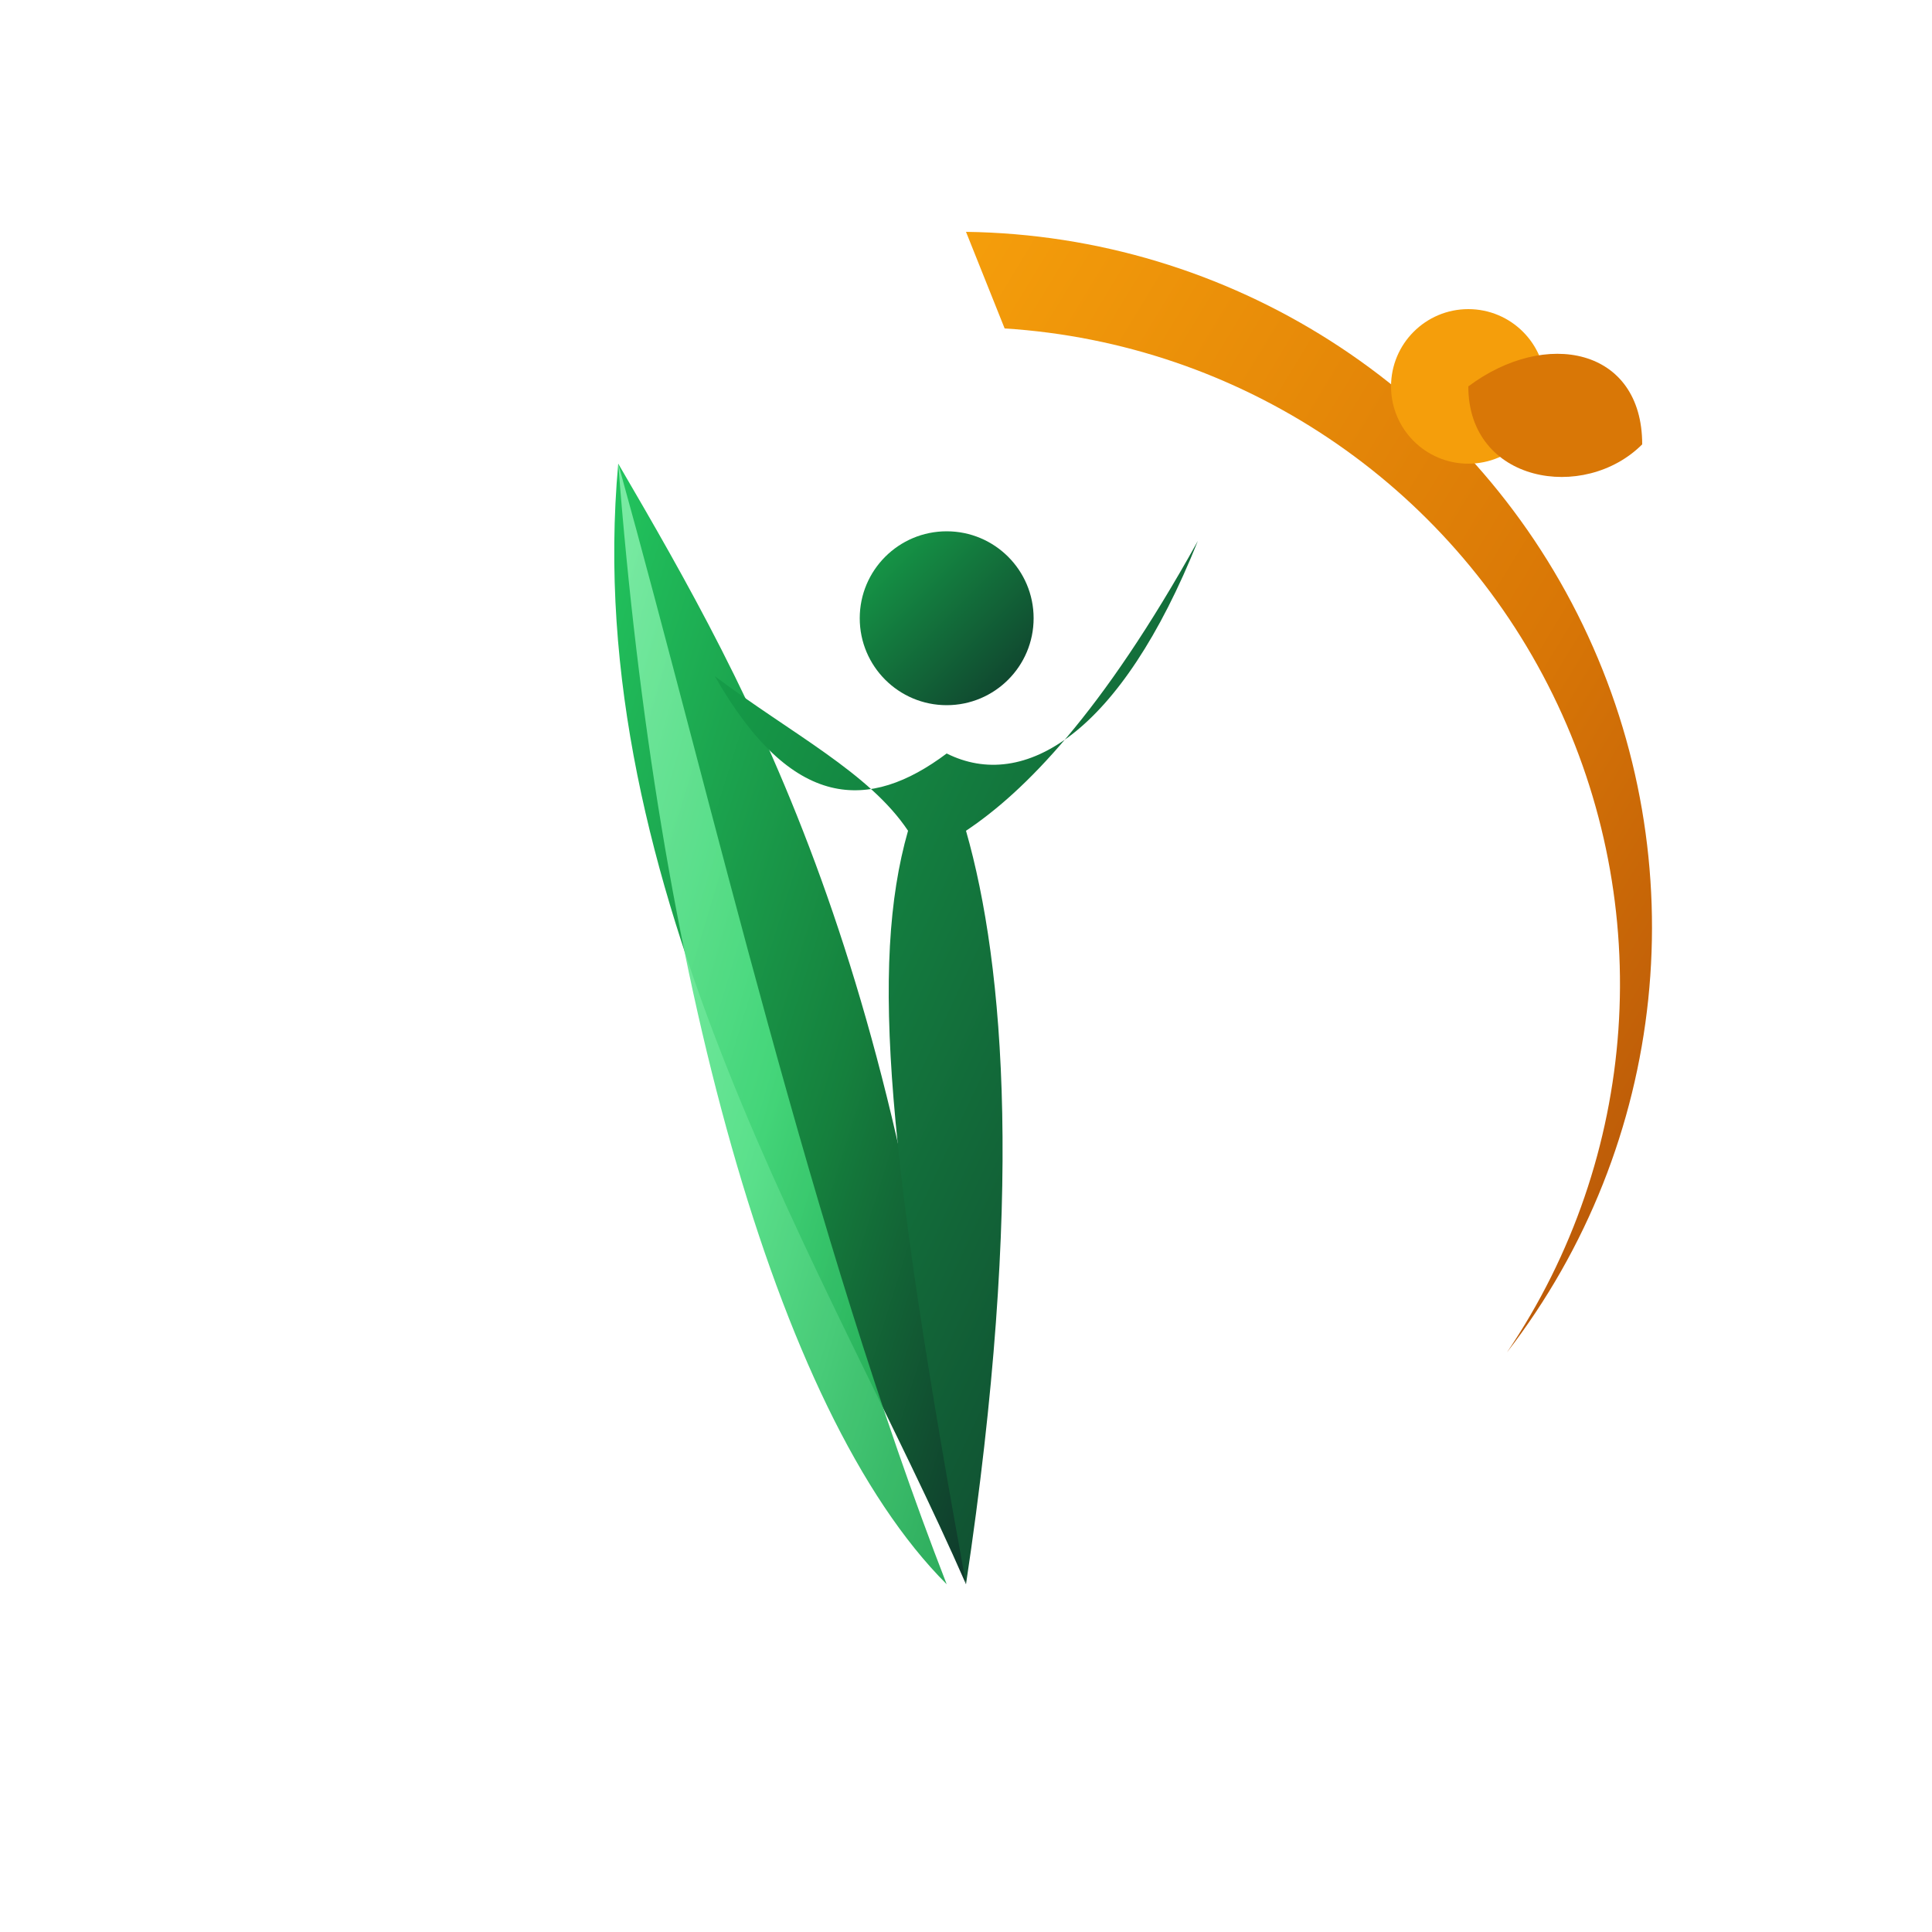
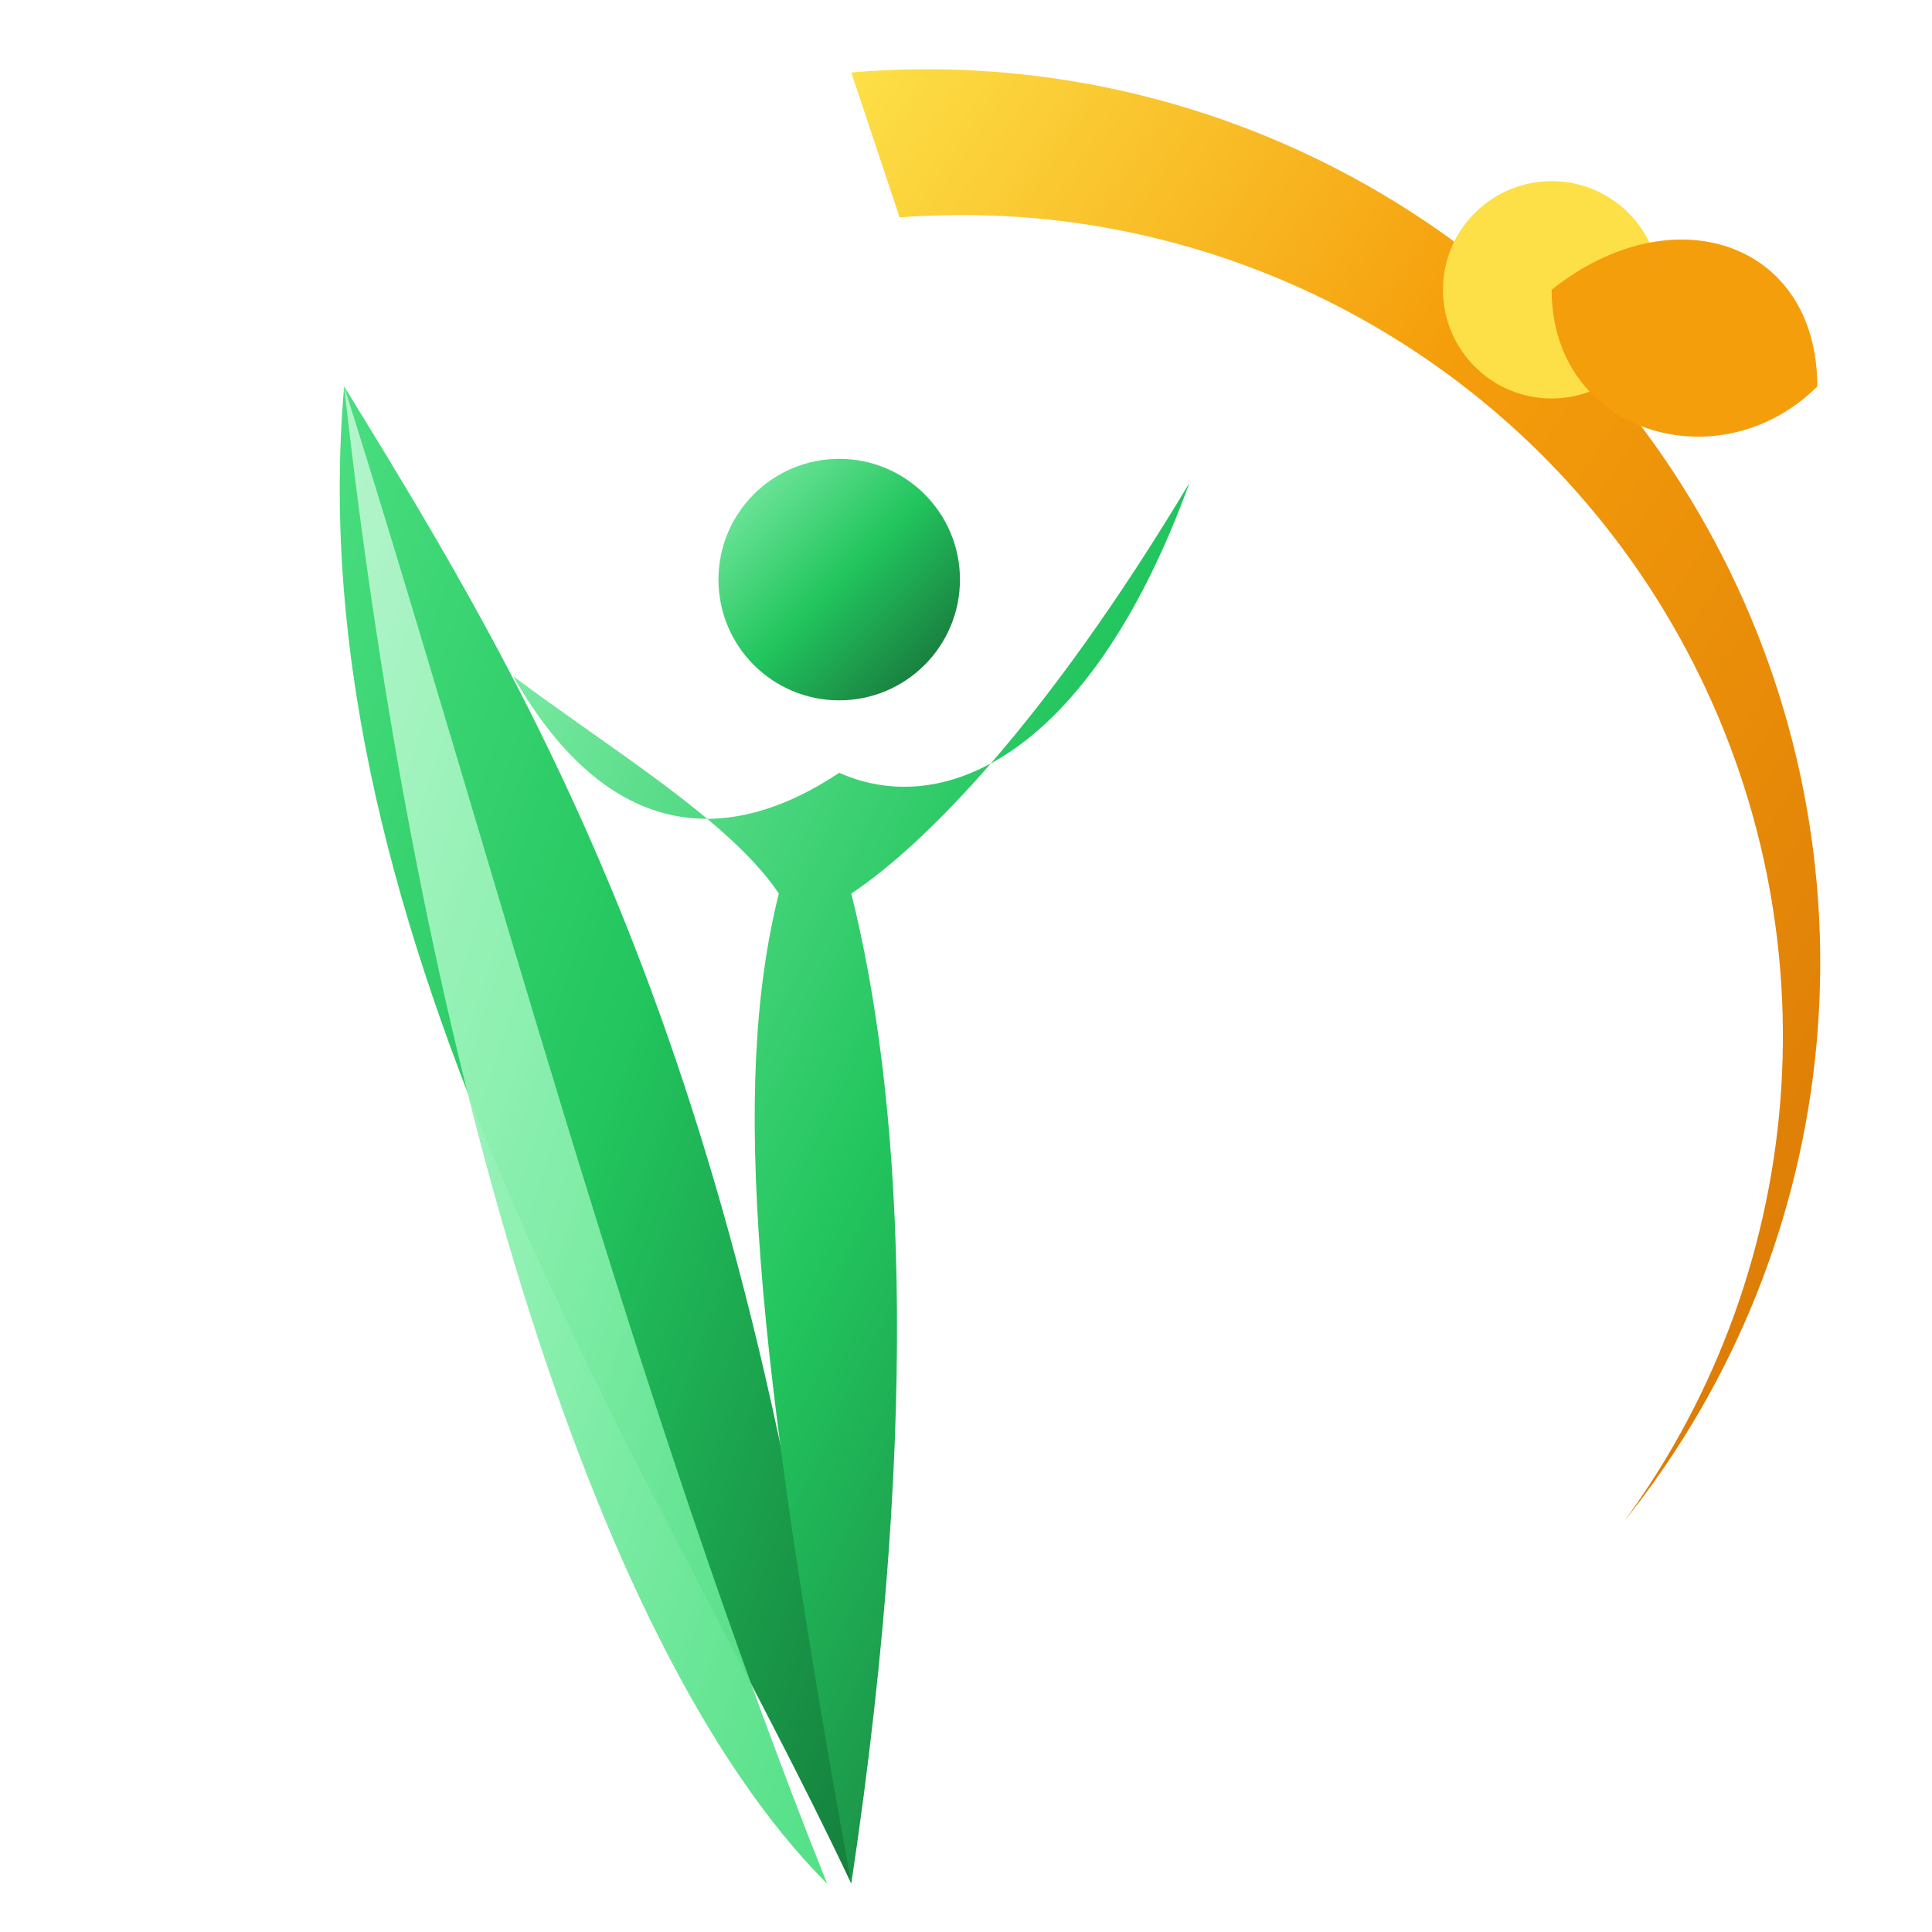
- <svg xmlns="http://www.w3.org/2000/svg" viewBox="0 0 200 200" width="64" height="64">
+ <svg xmlns="http://www.w3.org/2000/svg" viewBox="40 10 135 160" width="64" height="64">
  <defs>
    <linearGradient id="gold" x1="0%" y1="0%" x2="100%" y2="100%">
-       <stop offset="0%" stop-color="#F59E0B" />
-       <stop offset="60%" stop-color="#D97706" />
-       <stop offset="100%" stop-color="#B45309" />
+       <stop offset="0%" stop-color="#FDE047" />
+       <stop offset="40%" stop-color="#F59E0B" />
+       <stop offset="100%" stop-color="#D97706" />
    </linearGradient>
    <linearGradient id="leafDark" x1="0%" y1="0%" x2="100%" y2="100%">
-       <stop offset="0%" stop-color="#22C55E" />
-       <stop offset="60%" stop-color="#15803D" />
-       <stop offset="100%" stop-color="#0F392B" />
+       <stop offset="0%" stop-color="#4ADE80" />
+       <stop offset="50%" stop-color="#22C55E" />
+       <stop offset="100%" stop-color="#15803D" />
    </linearGradient>
    <linearGradient id="leafLight" x1="0%" y1="0%" x2="100%" y2="100%">
-       <stop offset="0%" stop-color="#86EFAC" />
-       <stop offset="50%" stop-color="#4ADE80" />
-       <stop offset="100%" stop-color="#16A34A" />
+       <stop offset="0%" stop-color="#BBF7D0" />
+       <stop offset="50%" stop-color="#86EFAC" />
+       <stop offset="100%" stop-color="#4ADE80" />
    </linearGradient>
    <linearGradient id="bodyGrad" x1="0%" y1="0%" x2="100%" y2="100%">
-       <stop offset="0%" stop-color="#16A34A" />
-       <stop offset="100%" stop-color="#0F392B" />
+       <stop offset="0%" stop-color="#86EFAC" />
+       <stop offset="50%" stop-color="#22C55E" />
+       <stop offset="100%" stop-color="#166534" />
    </linearGradient>
  </defs>
-   <path d="M 100 24 A 72 72 0 0 1 156 140 A 68 68 0 0 0 104 34" fill="url(#gold)" />
-   <circle cx="152" cy="40" r="8" fill="#F59E0B" />
-   <path d="M 152 40 C 160 34 170 36 170 46 C 164 52 152 50 152 40 Z" fill="#D97706" />
-   <path d="M 100 164 C 86 132 60 92 64 48 C 78 72 94 100 100 164 Z" fill="url(#leafDark)" />
-   <path d="M 64 48 C 74 84 84 128 98 164 C 80 146 68 100 64 48 Z" fill="url(#leafLight)" opacity="0.9" />
-   <circle cx="98" cy="64" r="9" fill="url(#bodyGrad)" />
-   <path d="M 98 78 C 90 84 82 84 74 70 C 82 76 90 80 94 86 C 90 100 92 120 100 164 C 106 124 104 100 100 86 C 106 82 114 74 124 56 C 116 76 106 82 98 78 Z" fill="url(#bodyGrad)" />
+   <path d="M 98 16 A 74 74 0 0 1 162 136 A 68 68 0 0 0 102 28" fill="url(#gold)" />
+   <circle cx="156" cy="34" r="9" fill="#FDE047" />
+   <path d="M 156 34 C 166 26 178 30 178 42 C 170 50 156 46 156 34 Z" fill="#F59E0B" />
+   <path d="M 98 166 C 82 132 52 88 56 42 C 72 68 90 98 98 166 Z" fill="url(#leafDark)" />
+   <path d="M 56 42 C 68 80 80 126 96 166 C 76 146 62 96 56 42 Z" fill="url(#leafLight)" opacity="0.95" />
+   <circle cx="97" cy="58" r="10" fill="url(#bodyGrad)" />
+   <path d="M 97 74 C 88 80 78 80 70 66 C 78 72 88 78 92 84 C 88 100 90 122 98 166 C 104 126 102 100 98 84 C 104 80 114 70 126 50 C 118 72 106 78 97 74 Z" fill="url(#bodyGrad)" />
</svg>
